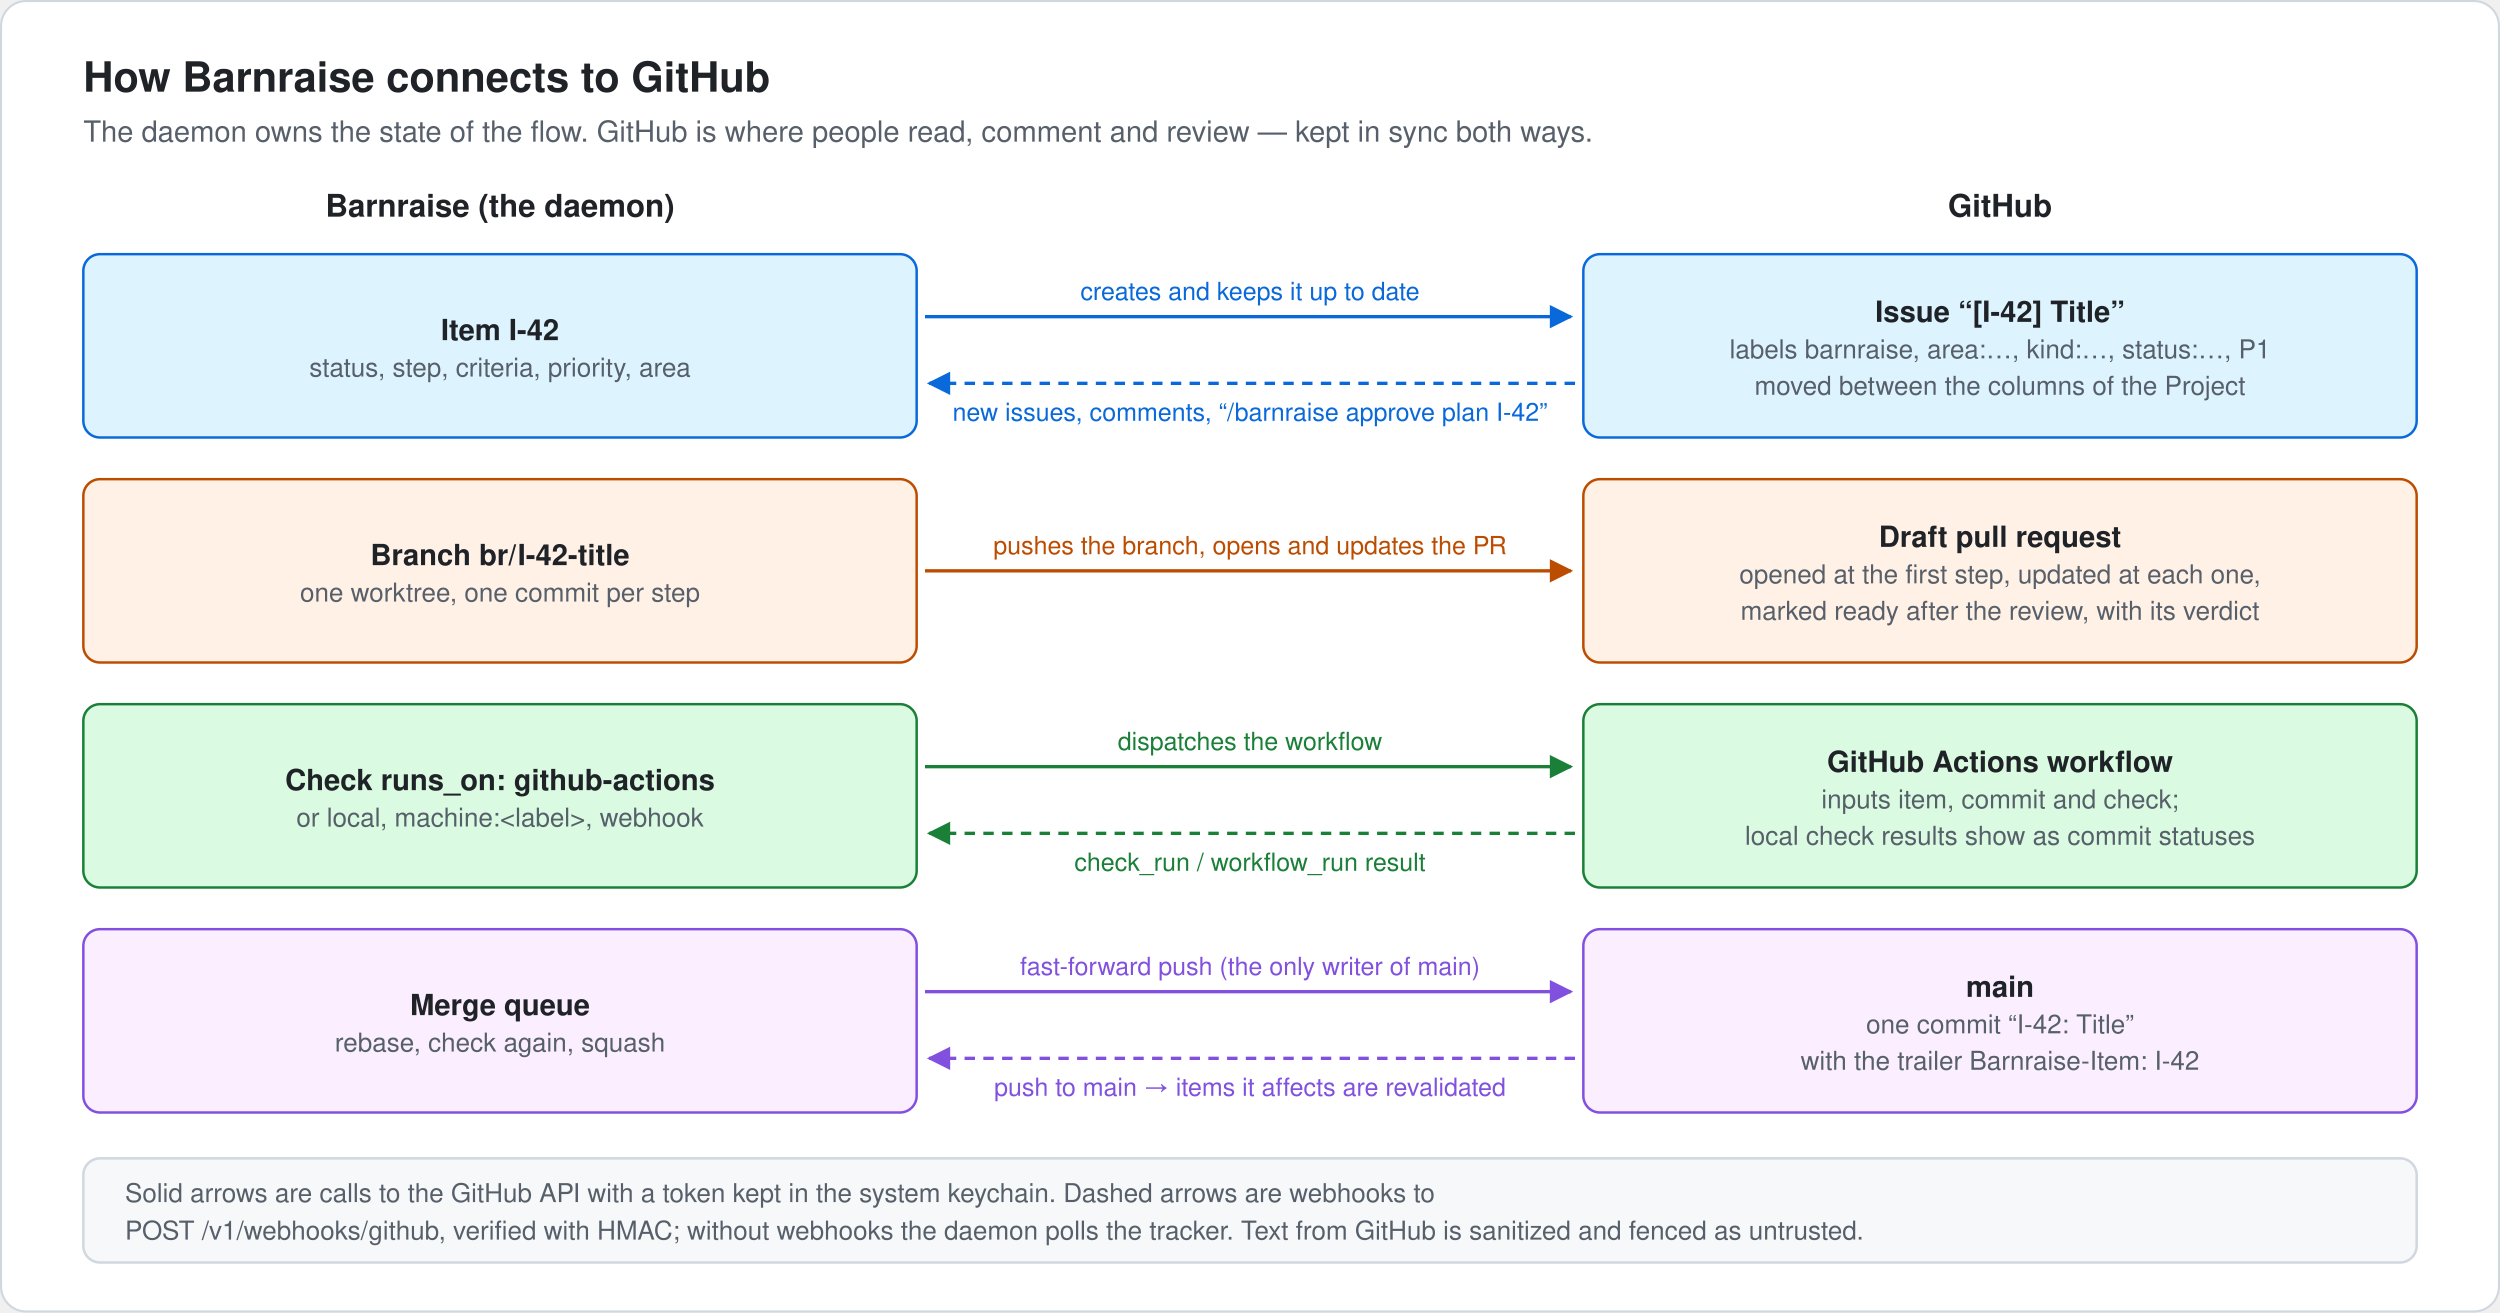
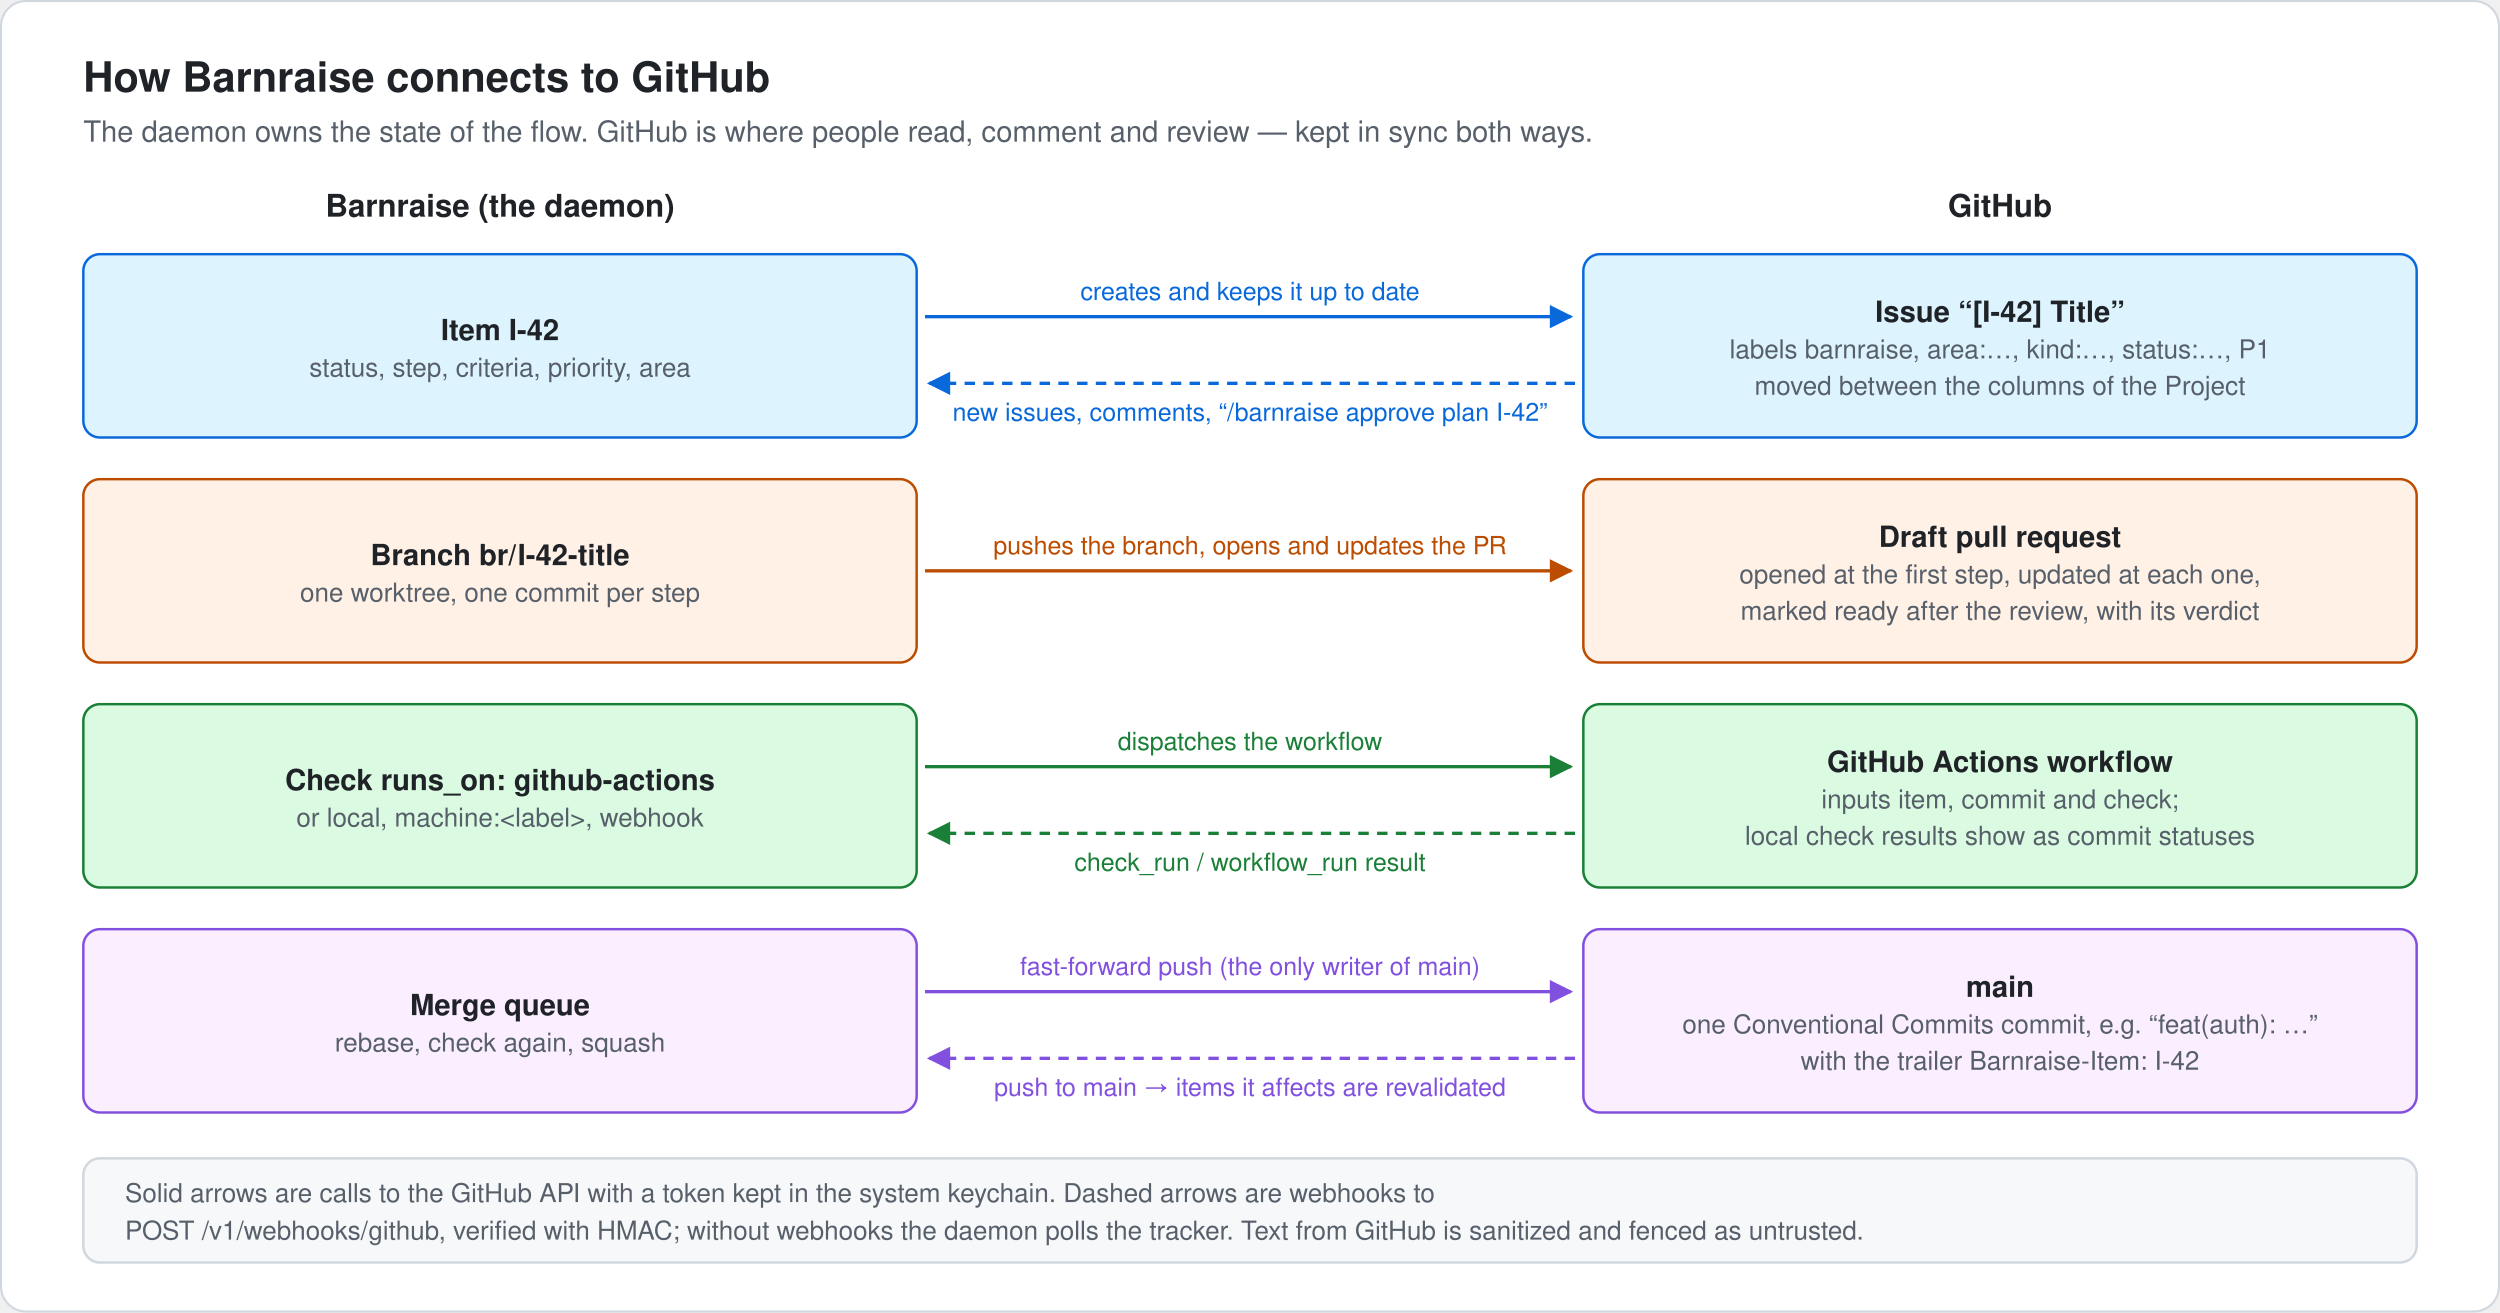
<svg xmlns="http://www.w3.org/2000/svg" viewBox="0 0 1200 630" width="1200" height="630" role="img" aria-labelledby="t d" font-family="-apple-system, 'Segoe UI', Helvetica, Arial, sans-serif">
  <defs>
    <marker id="a1f2328" viewBox="0 0 10 10" refX="9" refY="5" markerWidth="7" markerHeight="7" orient="auto-start-reverse">
      <path d="M0 0L10 5L0 10z" fill="#1f2328" />
    </marker>
    <marker id="a57606a" viewBox="0 0 10 10" refX="9" refY="5" markerWidth="7" markerHeight="7" orient="auto-start-reverse">
      <path d="M0 0L10 5L0 10z" fill="#57606a" />
    </marker>
    <marker id="a0969da" viewBox="0 0 10 10" refX="9" refY="5" markerWidth="7" markerHeight="7" orient="auto-start-reverse">
      <path d="M0 0L10 5L0 10z" fill="#0969da" />
    </marker>
    <marker id="a1a7f37" viewBox="0 0 10 10" refX="9" refY="5" markerWidth="7" markerHeight="7" orient="auto-start-reverse">
      <path d="M0 0L10 5L0 10z" fill="#1a7f37" />
    </marker>
    <marker id="abc4c00" viewBox="0 0 10 10" refX="9" refY="5" markerWidth="7" markerHeight="7" orient="auto-start-reverse">
      <path d="M0 0L10 5L0 10z" fill="#bc4c00" />
    </marker>
    <marker id="a8250df" viewBox="0 0 10 10" refX="9" refY="5" markerWidth="7" markerHeight="7" orient="auto-start-reverse">
      <path d="M0 0L10 5L0 10z" fill="#8250df" />
    </marker>
    <marker id="acf222e" viewBox="0 0 10 10" refX="9" refY="5" markerWidth="7" markerHeight="7" orient="auto-start-reverse">
      <path d="M0 0L10 5L0 10z" fill="#cf222e" />
    </marker>
  </defs>
  <rect x="0.5" y="0.5" width="1199" height="629" rx="12" fill="#ffffff" stroke="#d0d7de" />
  <text x="40" y="44" font-size="20" fill="#1f2328" font-weight="600" text-anchor="start">How Barnraise connects to GitHub</text>
  <text x="40" y="68" font-size="14" fill="#57606a" font-weight="400" text-anchor="start">The daemon owns the state of the flow. GitHub is where people read, comment and review — kept in sync both ways.</text>
  <text x="240.0" y="104" font-size="15" fill="#1f2328" font-weight="600" text-anchor="middle">Barnraise (the daemon)</text>
  <text x="960.0" y="104" font-size="15" fill="#1f2328" font-weight="600" text-anchor="middle">GitHub</text>
  <rect x="40" y="122" width="400" height="88" rx="8" fill="#ddf4ff" stroke="#0969da" stroke-width="1.2" />
  <text x="240.0" y="163.25" font-size="14" fill="#1f2328" font-weight="600" text-anchor="middle">Item I-42</text>
  <text x="240.0" y="180.75" font-size="12.5" fill="#57606a" font-weight="400" text-anchor="middle">status, step, criteria, priority, area</text>
  <rect x="760" y="122" width="400" height="88" rx="8" fill="#ddf4ff" stroke="#0969da" stroke-width="1.2" />
  <text x="960.0" y="154.5" font-size="14" fill="#1f2328" font-weight="600" text-anchor="middle">Issue “[I-42] Title”</text>
  <text x="960.0" y="172.0" font-size="12.5" fill="#57606a" font-weight="400" text-anchor="middle">labels barnraise, area:…, kind:…, status:…, P1</text>
  <text x="960.0" y="189.5" font-size="12.5" fill="#57606a" font-weight="400" text-anchor="middle">moved between the columns of the Project</text>
  <line x1="444" y1="152" x2="754" y2="152" stroke="#0969da" stroke-width="1.6" marker-end="url(#a0969da)" />
  <text x="600" y="144" font-size="12" fill="#0969da" font-weight="400" text-anchor="middle">creates and keeps it up to date</text>
  <line x1="756" y1="184" x2="446" y2="184" stroke="#0969da" stroke-width="1.6" stroke-dasharray="5 4" marker-end="url(#a0969da)" />
  <text x="600" y="202" font-size="12" fill="#0969da" font-weight="400" text-anchor="middle">new issues, comments, “/barnraise approve plan I-42”</text>
  <rect x="40" y="230" width="400" height="88" rx="8" fill="#fff1e5" stroke="#bc4c00" stroke-width="1.2" />
  <text x="240.0" y="271.25" font-size="14" fill="#1f2328" font-weight="600" text-anchor="middle">Branch br/I-42-title</text>
  <text x="240.0" y="288.75" font-size="12.5" fill="#57606a" font-weight="400" text-anchor="middle">one worktree, one commit per step</text>
  <rect x="760" y="230" width="400" height="88" rx="8" fill="#fff1e5" stroke="#bc4c00" stroke-width="1.2" />
  <text x="960.0" y="262.5" font-size="14" fill="#1f2328" font-weight="600" text-anchor="middle">Draft pull request</text>
  <text x="960.0" y="280.0" font-size="12.5" fill="#57606a" font-weight="400" text-anchor="middle">opened at the first step, updated at each one,</text>
  <text x="960.0" y="297.5" font-size="12.5" fill="#57606a" font-weight="400" text-anchor="middle">marked ready after the review, with its verdict</text>
  <line x1="444" y1="274" x2="754" y2="274" stroke="#bc4c00" stroke-width="1.6" marker-end="url(#abc4c00)" />
  <text x="600" y="266" font-size="12" fill="#bc4c00" font-weight="400" text-anchor="middle">pushes the branch, opens and updates the PR</text>
  <rect x="40" y="338" width="400" height="88" rx="8" fill="#dafbe1" stroke="#1a7f37" stroke-width="1.2" />
  <text x="240.0" y="379.25" font-size="14" fill="#1f2328" font-weight="600" text-anchor="middle">Check  runs_on: github-actions</text>
  <text x="240.0" y="396.75" font-size="12.5" fill="#57606a" font-weight="400" text-anchor="middle">or local, machine:&lt;label&gt;, webhook</text>
  <rect x="760" y="338" width="400" height="88" rx="8" fill="#dafbe1" stroke="#1a7f37" stroke-width="1.2" />
  <text x="960.0" y="370.5" font-size="14" fill="#1f2328" font-weight="600" text-anchor="middle">GitHub Actions workflow</text>
  <text x="960.0" y="388.0" font-size="12.5" fill="#57606a" font-weight="400" text-anchor="middle">inputs item, commit and check;</text>
  <text x="960.0" y="405.5" font-size="12.5" fill="#57606a" font-weight="400" text-anchor="middle">local check results show as commit statuses</text>
  <line x1="444" y1="368" x2="754" y2="368" stroke="#1a7f37" stroke-width="1.6" marker-end="url(#a1a7f37)" />
  <text x="600" y="360" font-size="12" fill="#1a7f37" font-weight="400" text-anchor="middle">dispatches the workflow</text>
  <line x1="756" y1="400" x2="446" y2="400" stroke="#1a7f37" stroke-width="1.6" stroke-dasharray="5 4" marker-end="url(#a1a7f37)" />
  <text x="600" y="418" font-size="12" fill="#1a7f37" font-weight="400" text-anchor="middle">check_run / workflow_run result</text>
  <rect x="40" y="446" width="400" height="88" rx="8" fill="#fbefff" stroke="#8250df" stroke-width="1.2" />
  <text x="240.0" y="487.25" font-size="14" fill="#1f2328" font-weight="600" text-anchor="middle">Merge queue</text>
  <text x="240.0" y="504.75" font-size="12.5" fill="#57606a" font-weight="400" text-anchor="middle">rebase, check again, squash</text>
  <rect x="760" y="446" width="400" height="88" rx="8" fill="#fbefff" stroke="#8250df" stroke-width="1.2" />
  <text x="960.0" y="478.5" font-size="14" fill="#1f2328" font-weight="600" text-anchor="middle">main</text>
-   <text x="960.0" y="496.0" font-size="12.5" fill="#57606a" font-weight="400" text-anchor="middle">one commit “I-42: Title”</text>
+   <text x="960.0" y="496.0" font-size="12.5" fill="#57606a" font-weight="400" text-anchor="middle">one Conventional Commits commit, e.g. “feat(auth): …”</text>
  <text x="960.0" y="513.5" font-size="12.5" fill="#57606a" font-weight="400" text-anchor="middle">with the trailer Barnraise-Item: I-42</text>
  <line x1="444" y1="476" x2="754" y2="476" stroke="#8250df" stroke-width="1.6" marker-end="url(#a8250df)" />
  <text x="600" y="468" font-size="12" fill="#8250df" font-weight="400" text-anchor="middle">fast-forward push (the only writer of main)</text>
  <line x1="756" y1="508" x2="446" y2="508" stroke="#8250df" stroke-width="1.6" stroke-dasharray="5 4" marker-end="url(#a8250df)" />
  <text x="600" y="526" font-size="12" fill="#8250df" font-weight="400" text-anchor="middle">push to main → items it affects are revalidated</text>
  <rect x="40" y="556" width="1120" height="50" rx="8" fill="#f6f8fa" stroke="#d0d7de" stroke-width="1.2" />
  <text x="60" y="577" font-size="12.5" fill="#57606a" font-weight="400" text-anchor="start">Solid arrows are calls to the GitHub API with a token kept in the system keychain. Dashed arrows are webhooks to</text>
  <text x="60" y="595" font-size="12.5" fill="#57606a" font-weight="400" text-anchor="start">POST /v1/webhooks/github, verified with HMAC; without webhooks the daemon polls the tracker. Text from GitHub is sanitized and fenced as untrusted.</text>
</svg>
